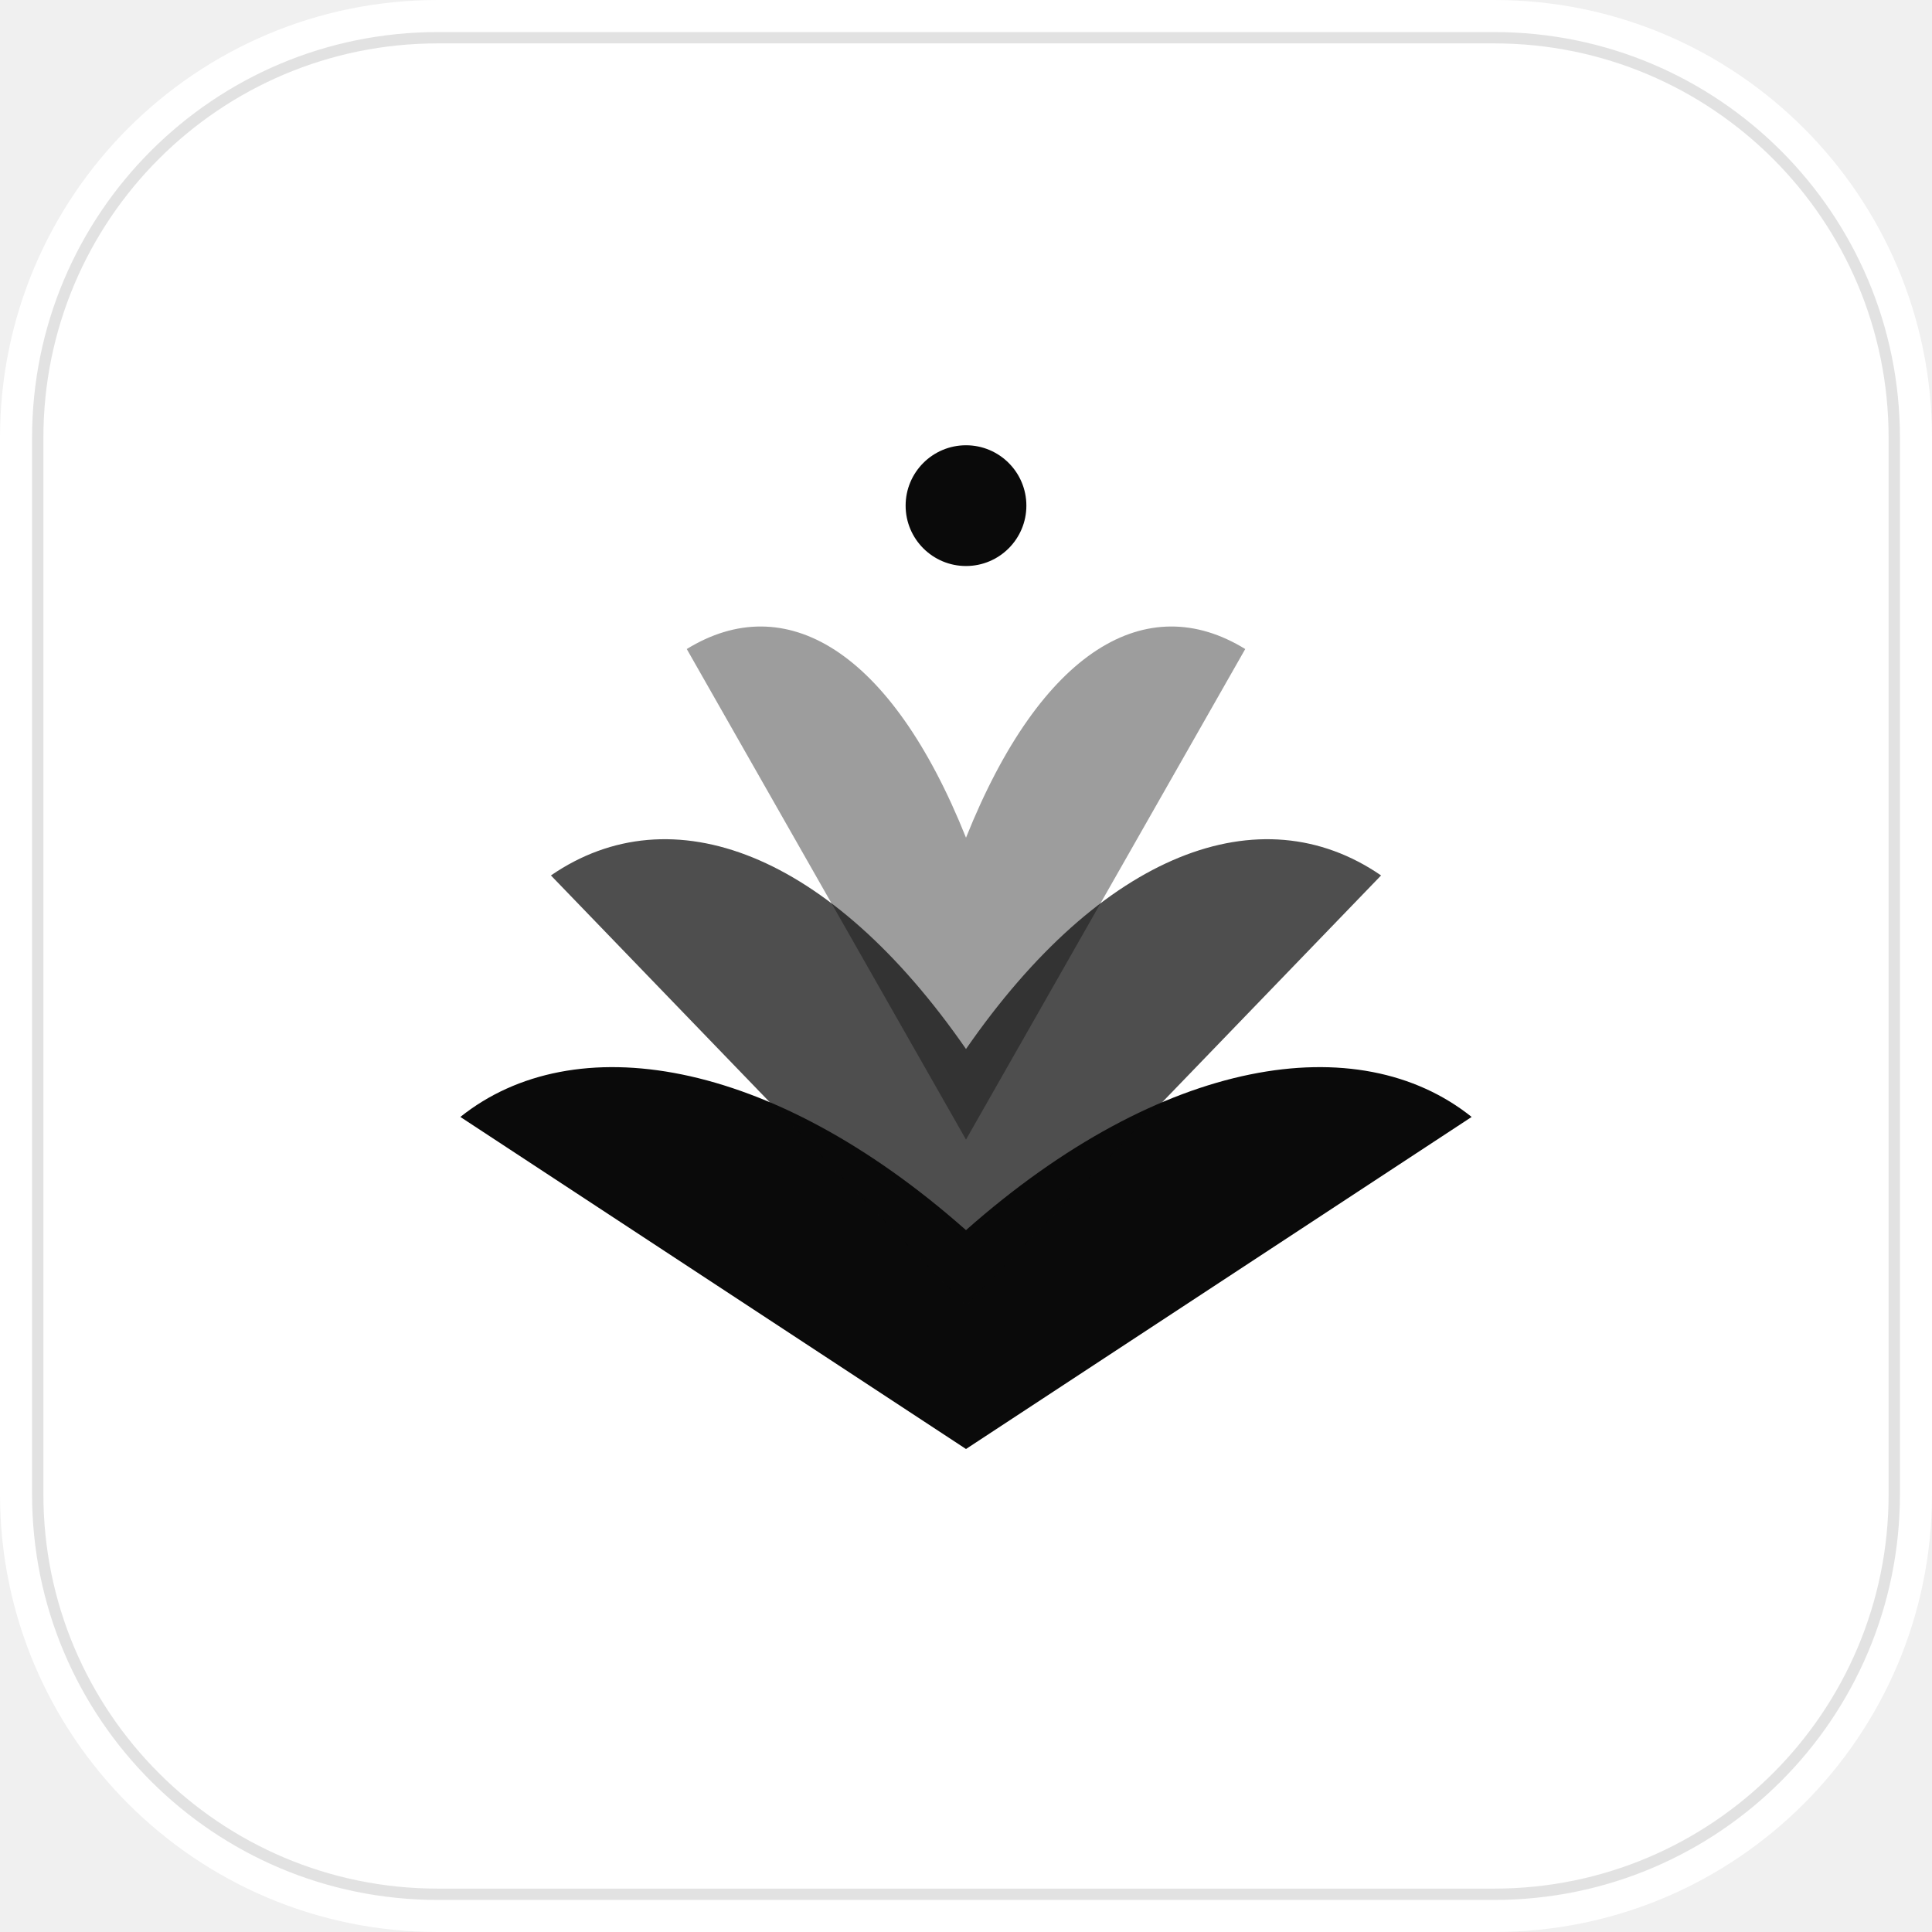
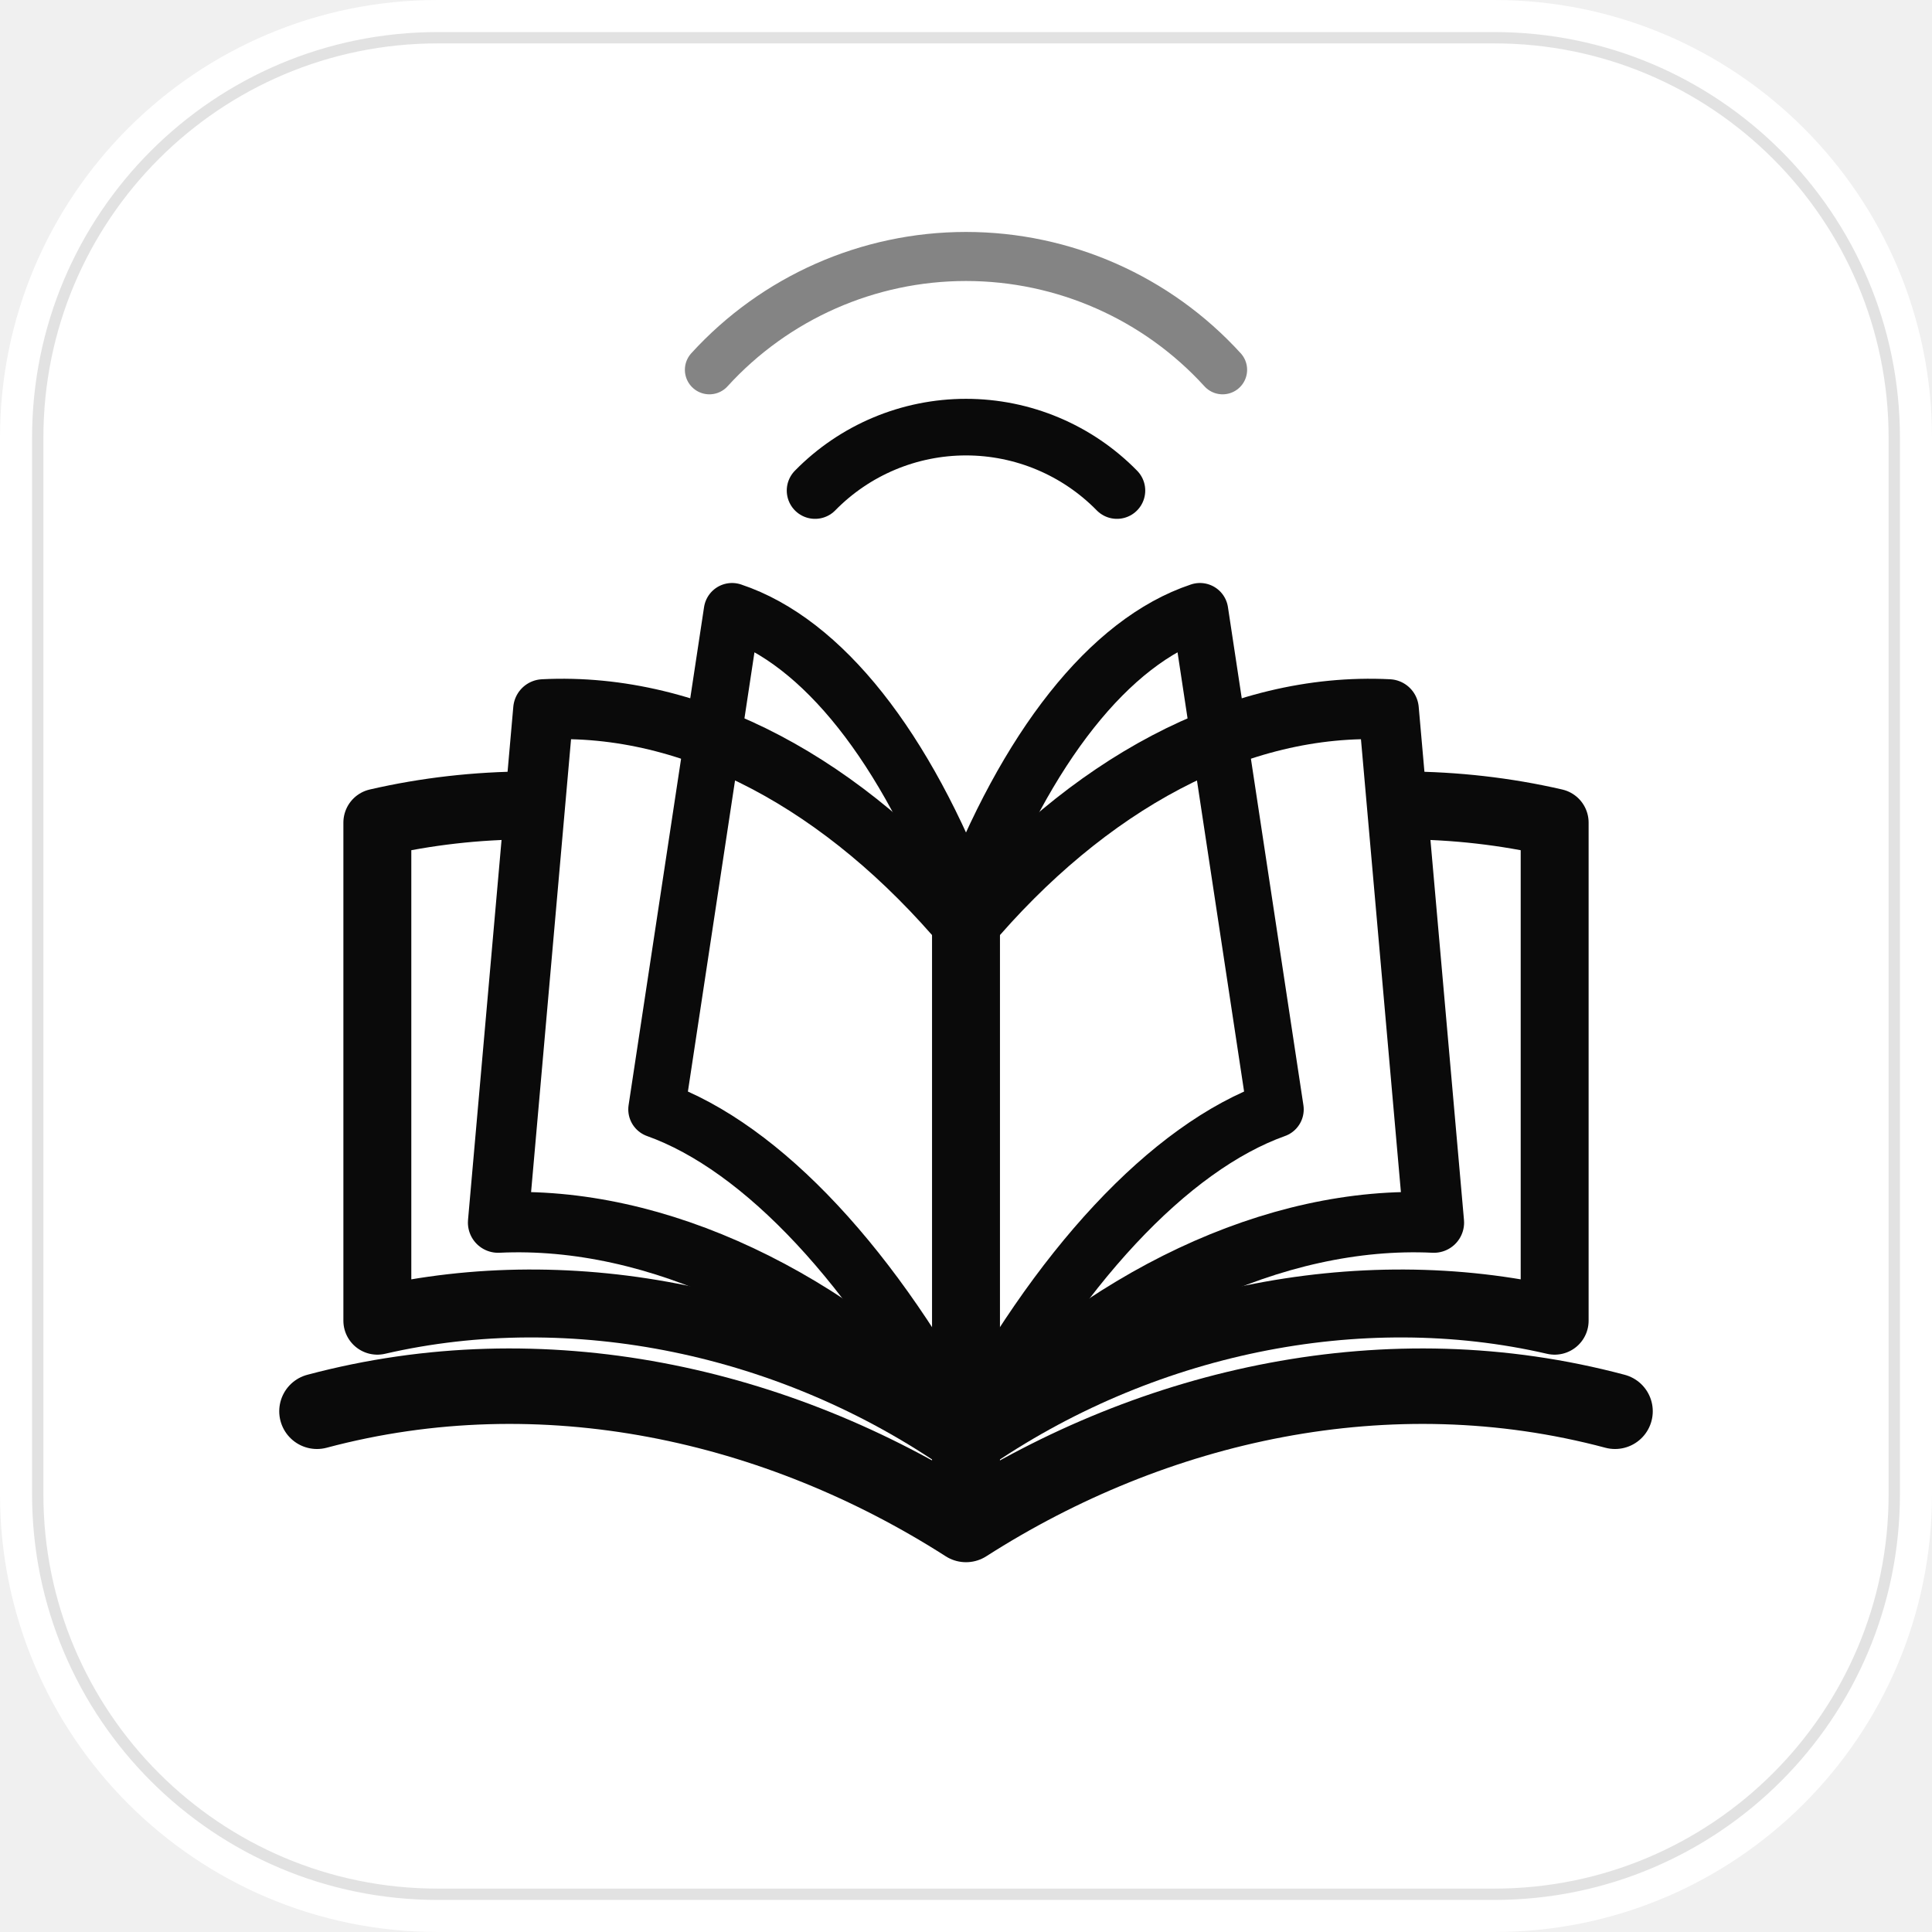
<svg xmlns="http://www.w3.org/2000/svg" viewBox="0 0 512 512" width="512" height="512">
  <rect width="512" height="512" rx="116" fill="#FFFFFF" />
  <rect x="10" y="10" width="492" height="492" rx="106" fill="none" stroke="#0A0A0A" stroke-opacity="0.12" stroke-width="3" />
-   <path d="M256 384 L122 296 C152 272, 204 280, 256 326 Z" fill="#0A0A0A" />
-   <path d="M256 384 L390 296 C360 272, 308 280, 256 326 Z" fill="#0A0A0A" />
-   <path d="M256 346 L146 232 C178 210, 220 226, 256 278 Z" fill="#0A0A0A" opacity="0.72" />
-   <path d="M256 346 L366 232 C334 210, 292 226, 256 278 Z" fill="#0A0A0A" opacity="0.72" />
-   <path d="M256 302 L182 172 C208 156, 236 172, 256 222 Z" fill="#0A0A0A" opacity="0.4" />
-   <path d="M256 302 L330 172 C304 156, 276 172, 256 222 Z" fill="#0A0A0A" opacity="0.4" />
-   <circle cx="256" cy="134" r="16" fill="#0A0A0A" />
+   <path d="M84 374 C144 358, 206 372, 256 404 C306 372, 368 358, 428 374" fill="none" stroke="#0A0A0A" stroke-width="20" stroke-linecap="round" stroke-linejoin="round" />
+   <path d="M256 382            C210 350, 152 338, 100 350            L100 218            C152 206, 210 218, 256 250            C302 218, 360 206, 412 218            L412 350            C360 338, 302 350, 256 382 Z" fill="#FFFFFF" stroke="#0A0A0A" stroke-width="18" stroke-linejoin="round" />
+   <path d="M256 382            C220 344, 174 322, 132 324            L144 188            C184 186, 224 208, 256 246            C288 208, 328 186, 368 188            L380 324            C338 322, 292 344, 256 382 Z" fill="#FFFFFF" stroke="#0A0A0A" stroke-width="16" stroke-linejoin="round" />
+   <path d="M256 382 C232 336, 202 304, 174 294 L194 162 C218 170, 240 198, 256 240" fill="none" stroke="#0A0A0A" stroke-width="15" stroke-linecap="round" stroke-linejoin="round" />
+   <path d="M256 382 C280 336, 310 304, 338 294 L318 162 C294 170, 272 198, 256 240" fill="none" stroke="#0A0A0A" stroke-width="15" stroke-linecap="round" stroke-linejoin="round" />
+   <line x1="256" y1="238" x2="256" y2="398" stroke="#0A0A0A" stroke-width="18" stroke-linecap="round" />
+   <path d="M216 130 A56 56 0 0 1 296 130" fill="none" stroke="#0A0A0A" stroke-width="15" stroke-linecap="round" />
+   <path d="M188 98 A92 92 0 0 1 324 98" fill="none" stroke="#0A0A0A" stroke-width="13" stroke-linecap="round" opacity="0.5" />
</svg>
